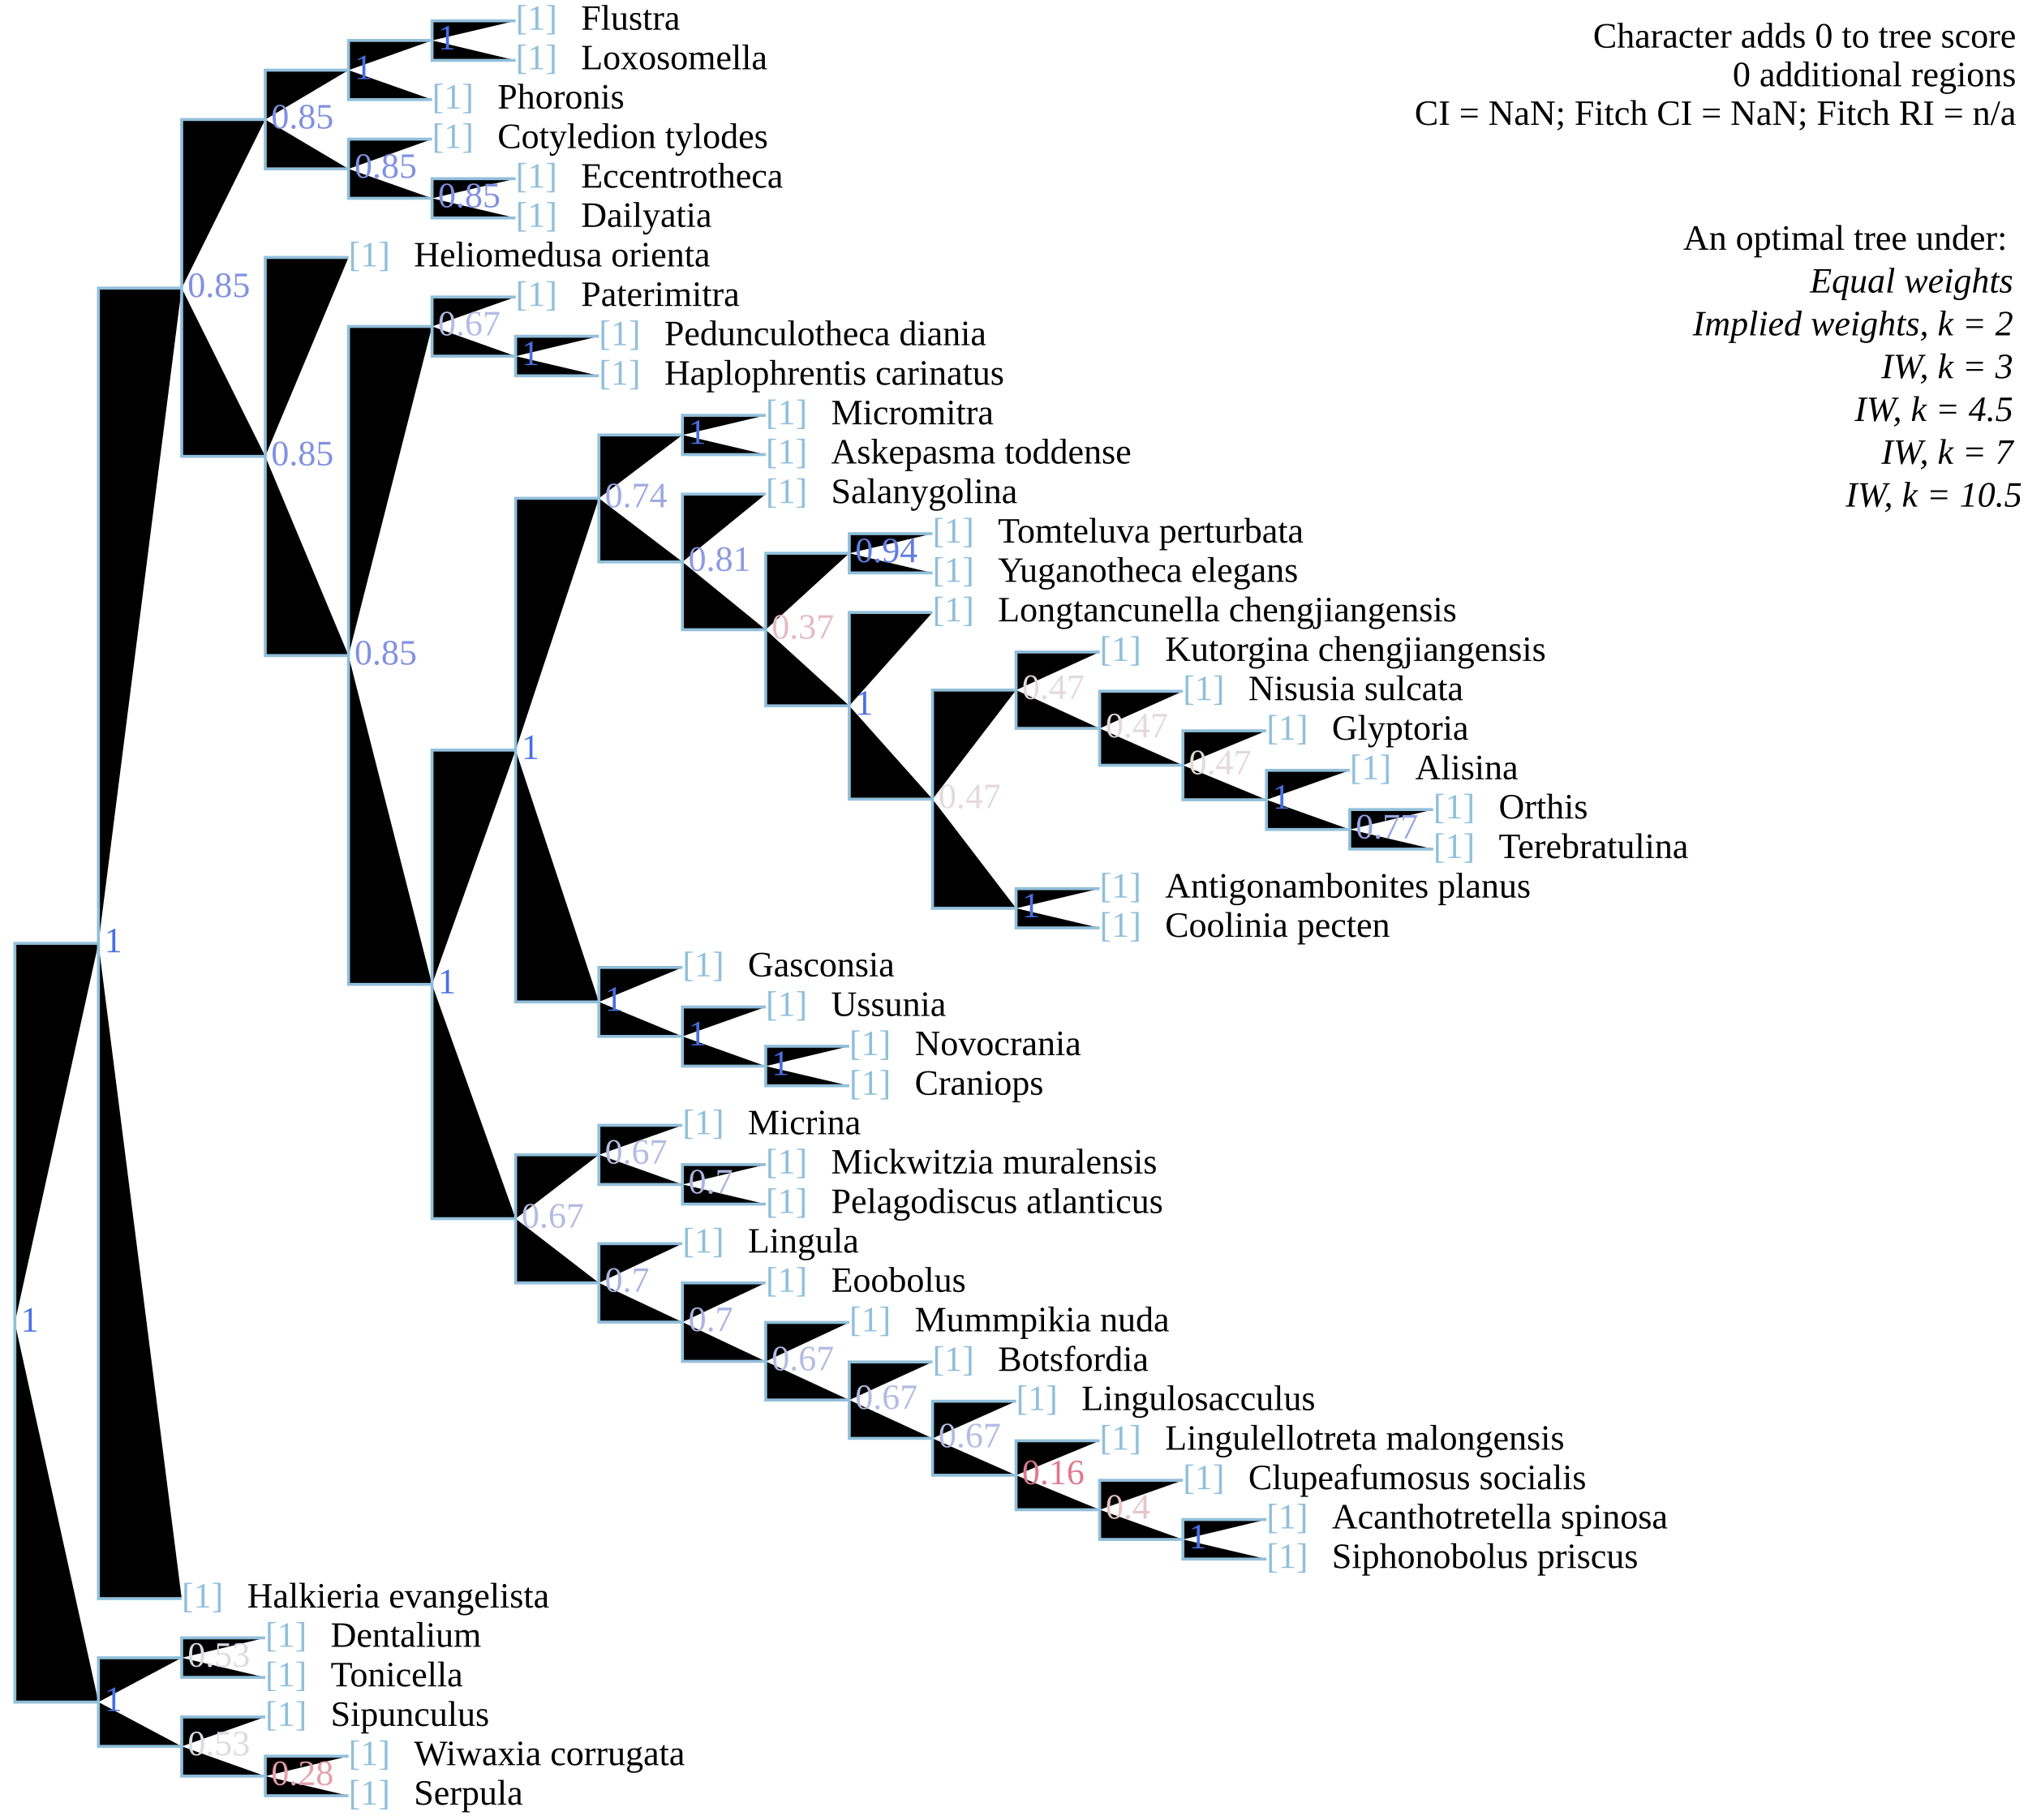
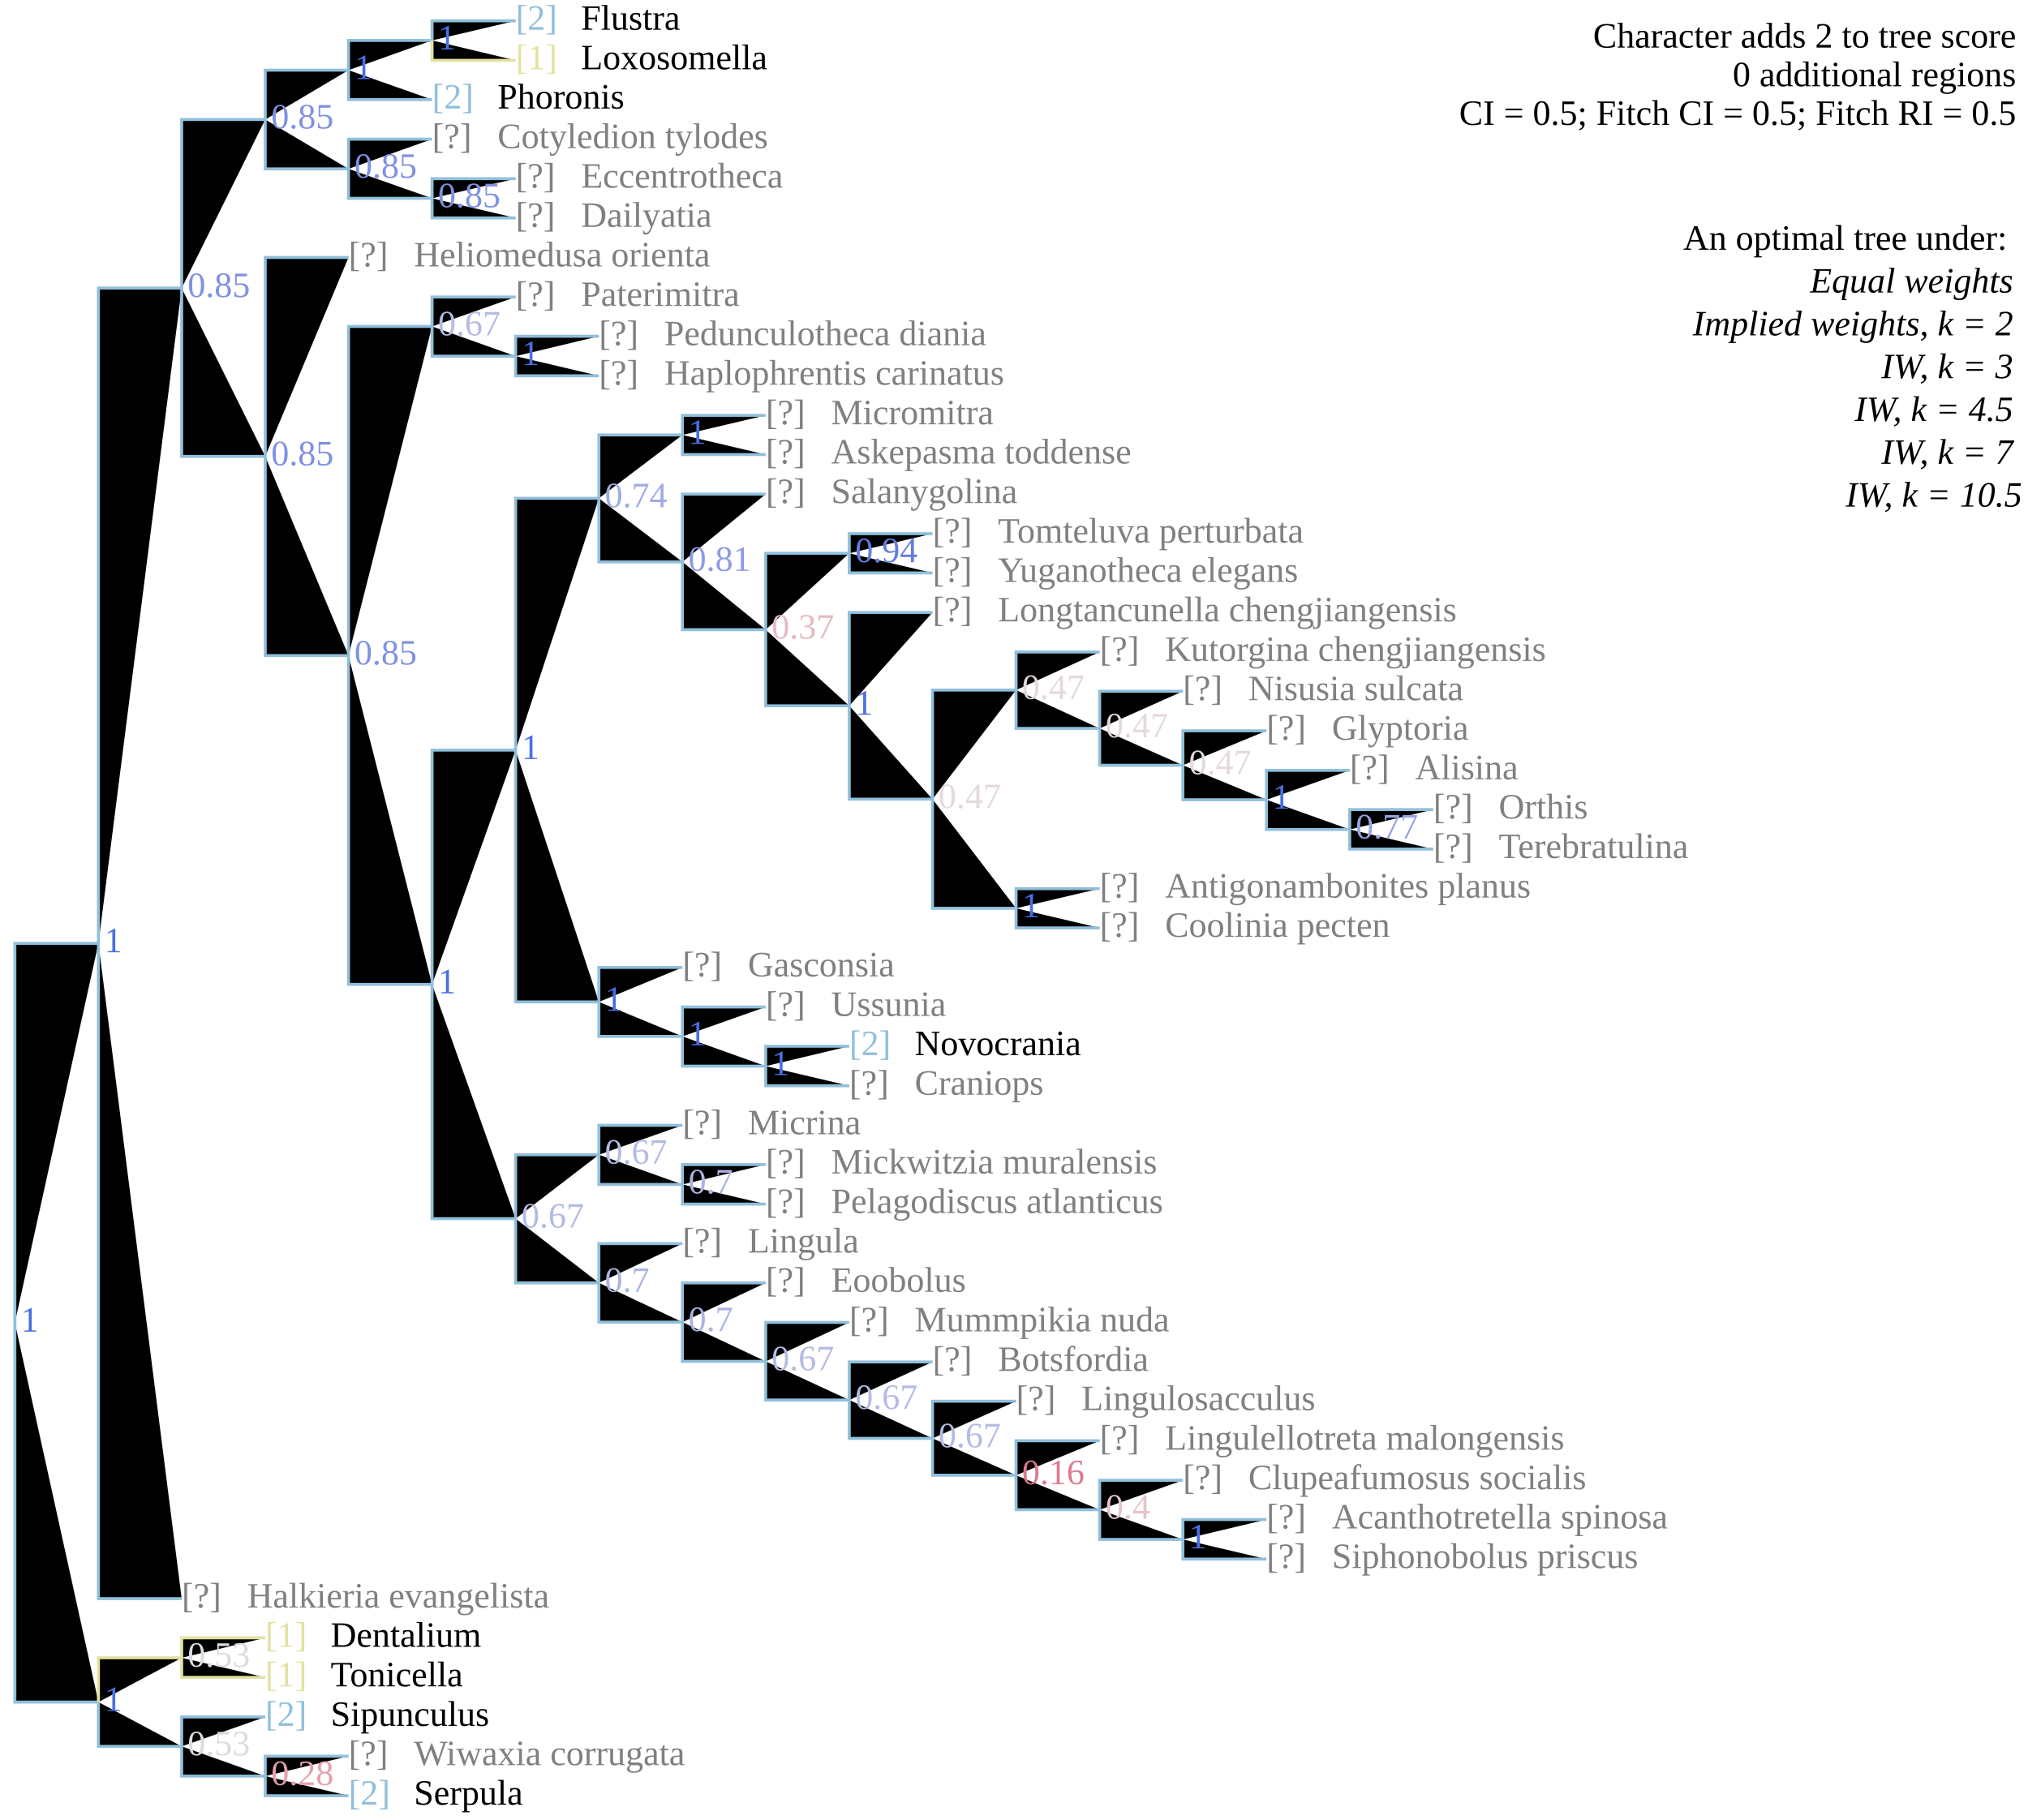
<svg xmlns="http://www.w3.org/2000/svg" version="1.1" width="682" height="612" class="tree" data-char="188">
-   <text x="678" y="16" text-anchor="end" class="stepsLabel">Character adds <tspan class="score">0</tspan> to tree score</text>
+   <text x="678" y="16" text-anchor="end" class="stepsLabel">Character adds <tspan class="score">2</tspan> to tree score</text>
  <text x="678" y="29" text-anchor="end" class="stepsLabel">
    <tspan class="score">0</tspan> additional regions</text>
-   <text x="678" y="42" text-anchor="end" class="stepsLabel">CI = NaN; Fitch CI = NaN; Fitch RI = n/a</text>
+   <text x="678" y="42" text-anchor="end" class="stepsLabel">CI = 0.5; Fitch CI = 0.5; Fitch RI = 0.5</text>
  <text x="678" y="68" text-anchor="end" class="stepsLabel">
    <tspan dy="16">An optimal tree under:</tspan>
    <tspan x="680" style="font-style:italic" class="thisAn" dy="1.2em">Equal weights</tspan>
    <tspan x="680" style="font-style:italic" class="notThisAn" dy="1.2em">Implied weights, k = 2</tspan>
    <tspan x="680" style="font-style:italic" class="notThisAn" dy="1.2em">IW, k = 3</tspan>
    <tspan x="680" style="font-style:italic" class="notThisAn" dy="1.2em">IW, k = 4.5</tspan>
    <tspan x="680" style="font-style:italic" class="notThisAn" dy="1.2em">IW, k = 7</tspan>
    <tspan x="680" style="font-style:italic" class="notThisAn" dy="1.2em">IW, k = 10.5</tspan>
  </text>
-   <text x="117.2" y="593.7" fill="#91bfdb" class="flag">[1]</text>
-   <text x="139.2" y="593.7" fill="#000" class="taxonLabel">Wiwaxia corrugata</text>
-   <text x="117.2" y="607" fill="#91bfdb" class="flag">[1]</text>
+   <text x="117.2" y="593.7" fill="grey" class="flag">[?]</text>
+   <text x="139.2" y="593.7" fill="grey" class="taxonLabel">Wiwaxia corrugata</text>
+   <text x="117.2" y="607" fill="#91bfdb" class="flag">[2]</text>
  <text x="139.2" y="607" fill="#000" class="taxonLabel">Serpula</text>
-   <text x="89.2" y="580.5" fill="#91bfdb" class="flag">[1]</text>
+   <text x="89.2" y="580.5" fill="#91bfdb" class="flag">[2]</text>
  <text x="111.2" y="580.5" fill="#000" class="taxonLabel">Sipunculus</text>
-   <text x="89.2" y="553.9" fill="#91bfdb" class="flag">[1]</text>
+   <text x="89.2" y="553.9" fill="#e2e2a2" class="flag">[1]</text>
  <text x="111.2" y="553.9" fill="#000" class="taxonLabel">Dentalium</text>
-   <text x="89.2" y="567.2" fill="#91bfdb" class="flag">[1]</text>
+   <text x="89.2" y="567.2" fill="#e2e2a2" class="flag">[1]</text>
  <text x="111.2" y="567.2" fill="#000" class="taxonLabel">Tonicella</text>
-   <text x="425.9" y="514.1" fill="#91bfdb" class="flag">[1]</text>
-   <text x="447.9" y="514.1" fill="#000" class="taxonLabel">Acanthotretella spinosa</text>
-   <text x="425.9" y="527.4" fill="#91bfdb" class="flag">[1]</text>
-   <text x="447.9" y="527.4" fill="#000" class="taxonLabel">Siphonobolus priscus</text>
-   <text x="397.8" y="500.9" fill="#91bfdb" class="flag">[1]</text>
-   <text x="419.8" y="500.9" fill="#000" class="taxonLabel">Clupeafumosus socialis</text>
-   <text x="369.8" y="487.6" fill="#91bfdb" class="flag">[1]</text>
-   <text x="391.8" y="487.6" fill="#000" class="taxonLabel">Lingulellotreta malongensis</text>
-   <text x="341.7" y="474.3" fill="#91bfdb" class="flag">[1]</text>
-   <text x="363.7" y="474.3" fill="#000" class="taxonLabel">Lingulosacculus</text>
-   <text x="313.6" y="461.1" fill="#91bfdb" class="flag">[1]</text>
-   <text x="335.6" y="461.1" fill="#000" class="taxonLabel">Botsfordia</text>
-   <text x="285.6" y="447.8" fill="#91bfdb" class="flag">[1]</text>
-   <text x="307.6" y="447.8" fill="#000" class="taxonLabel">Mummpikia nuda</text>
-   <text x="257.5" y="434.5" fill="#91bfdb" class="flag">[1]</text>
-   <text x="279.5" y="434.5" fill="#000" class="taxonLabel">Eoobolus</text>
-   <text x="229.5" y="421.3" fill="#91bfdb" class="flag">[1]</text>
-   <text x="251.5" y="421.3" fill="#000" class="taxonLabel">Lingula</text>
-   <text x="257.5" y="394.7" fill="#91bfdb" class="flag">[1]</text>
-   <text x="279.5" y="394.7" fill="#000" class="taxonLabel">Mickwitzia muralensis</text>
-   <text x="257.5" y="408" fill="#91bfdb" class="flag">[1]</text>
-   <text x="279.5" y="408" fill="#000" class="taxonLabel">Pelagodiscus atlanticus</text>
-   <text x="229.5" y="381.5" fill="#91bfdb" class="flag">[1]</text>
-   <text x="251.5" y="381.5" fill="#000" class="taxonLabel">Micrina</text>
-   <text x="285.6" y="354.9" fill="#91bfdb" class="flag">[1]</text>
+   <text x="425.9" y="514.1" fill="grey" class="flag">[?]</text>
+   <text x="447.9" y="514.1" fill="grey" class="taxonLabel">Acanthotretella spinosa</text>
+   <text x="425.9" y="527.4" fill="grey" class="flag">[?]</text>
+   <text x="447.9" y="527.4" fill="grey" class="taxonLabel">Siphonobolus priscus</text>
+   <text x="397.8" y="500.9" fill="grey" class="flag">[?]</text>
+   <text x="419.8" y="500.9" fill="grey" class="taxonLabel">Clupeafumosus socialis</text>
+   <text x="369.8" y="487.6" fill="grey" class="flag">[?]</text>
+   <text x="391.8" y="487.6" fill="grey" class="taxonLabel">Lingulellotreta malongensis</text>
+   <text x="341.7" y="474.3" fill="grey" class="flag">[?]</text>
+   <text x="363.7" y="474.3" fill="grey" class="taxonLabel">Lingulosacculus</text>
+   <text x="313.6" y="461.1" fill="grey" class="flag">[?]</text>
+   <text x="335.6" y="461.1" fill="grey" class="taxonLabel">Botsfordia</text>
+   <text x="285.6" y="447.8" fill="grey" class="flag">[?]</text>
+   <text x="307.6" y="447.8" fill="grey" class="taxonLabel">Mummpikia nuda</text>
+   <text x="257.5" y="434.5" fill="grey" class="flag">[?]</text>
+   <text x="279.5" y="434.5" fill="grey" class="taxonLabel">Eoobolus</text>
+   <text x="229.5" y="421.3" fill="grey" class="flag">[?]</text>
+   <text x="251.5" y="421.3" fill="grey" class="taxonLabel">Lingula</text>
+   <text x="257.5" y="394.7" fill="grey" class="flag">[?]</text>
+   <text x="279.5" y="394.7" fill="grey" class="taxonLabel">Mickwitzia muralensis</text>
+   <text x="257.5" y="408" fill="grey" class="flag">[?]</text>
+   <text x="279.5" y="408" fill="grey" class="taxonLabel">Pelagodiscus atlanticus</text>
+   <text x="229.5" y="381.5" fill="grey" class="flag">[?]</text>
+   <text x="251.5" y="381.5" fill="grey" class="taxonLabel">Micrina</text>
+   <text x="285.6" y="354.9" fill="#91bfdb" class="flag">[2]</text>
  <text x="307.6" y="354.9" fill="#000" class="taxonLabel">Novocrania</text>
-   <text x="285.6" y="368.2" fill="#91bfdb" class="flag">[1]</text>
-   <text x="307.6" y="368.2" fill="#000" class="taxonLabel">Craniops</text>
-   <text x="257.5" y="341.7" fill="#91bfdb" class="flag">[1]</text>
-   <text x="279.5" y="341.7" fill="#000" class="taxonLabel">Ussunia</text>
-   <text x="229.5" y="328.4" fill="#91bfdb" class="flag">[1]</text>
-   <text x="251.5" y="328.4" fill="#000" class="taxonLabel">Gasconsia</text>
-   <text x="369.8" y="301.9" fill="#91bfdb" class="flag">[1]</text>
-   <text x="391.8" y="301.9" fill="#000" class="taxonLabel">Antigonambonites planus</text>
-   <text x="369.8" y="315.1" fill="#91bfdb" class="flag">[1]</text>
-   <text x="391.8" y="315.1" fill="#000" class="taxonLabel">Coolinia pecten</text>
-   <text x="482" y="275.3" fill="#91bfdb" class="flag">[1]</text>
-   <text x="504" y="275.3" fill="#000" class="taxonLabel">Orthis</text>
-   <text x="482" y="288.6" fill="#91bfdb" class="flag">[1]</text>
-   <text x="504" y="288.6" fill="#000" class="taxonLabel">Terebratulina</text>
-   <text x="453.9" y="262.1" fill="#91bfdb" class="flag">[1]</text>
-   <text x="475.9" y="262.1" fill="#000" class="taxonLabel">Alisina</text>
-   <text x="425.9" y="248.8" fill="#91bfdb" class="flag">[1]</text>
-   <text x="447.9" y="248.8" fill="#000" class="taxonLabel">Glyptoria</text>
-   <text x="397.8" y="235.5" fill="#91bfdb" class="flag">[1]</text>
-   <text x="419.8" y="235.5" fill="#000" class="taxonLabel">Nisusia sulcata</text>
-   <text x="369.8" y="222.3" fill="#91bfdb" class="flag">[1]</text>
-   <text x="391.8" y="222.3" fill="#000" class="taxonLabel">Kutorgina chengjiangensis</text>
-   <text x="313.6" y="209" fill="#91bfdb" class="flag">[1]</text>
-   <text x="335.6" y="209" fill="#000" class="taxonLabel">Longtancunella chengjiangensis</text>
-   <text x="313.6" y="182.5" fill="#91bfdb" class="flag">[1]</text>
-   <text x="335.6" y="182.5" fill="#000" class="taxonLabel">Tomteluva perturbata</text>
-   <text x="313.6" y="195.7" fill="#91bfdb" class="flag">[1]</text>
-   <text x="335.6" y="195.7" fill="#000" class="taxonLabel">Yuganotheca elegans</text>
-   <text x="257.5" y="169.2" fill="#91bfdb" class="flag">[1]</text>
-   <text x="279.5" y="169.2" fill="#000" class="taxonLabel">Salanygolina</text>
-   <text x="257.5" y="142.7" fill="#91bfdb" class="flag">[1]</text>
-   <text x="279.5" y="142.7" fill="#000" class="taxonLabel">Micromitra</text>
-   <text x="257.5" y="155.9" fill="#91bfdb" class="flag">[1]</text>
-   <text x="279.5" y="155.9" fill="#000" class="taxonLabel">Askepasma toddense</text>
-   <text x="201.4" y="116.1" fill="#91bfdb" class="flag">[1]</text>
-   <text x="223.4" y="116.1" fill="#000" class="taxonLabel">Pedunculotheca diania</text>
-   <text x="201.4" y="129.4" fill="#91bfdb" class="flag">[1]</text>
-   <text x="223.4" y="129.4" fill="#000" class="taxonLabel">Haplophrentis carinatus</text>
-   <text x="173.4" y="102.9" fill="#91bfdb" class="flag">[1]</text>
-   <text x="195.4" y="102.9" fill="#000" class="taxonLabel">Paterimitra</text>
-   <text x="117.2" y="89.6" fill="#91bfdb" class="flag">[1]</text>
-   <text x="139.2" y="89.6" fill="#000" class="taxonLabel">Heliomedusa orienta</text>
-   <text x="173.4" y="63.1" fill="#91bfdb" class="flag">[1]</text>
-   <text x="195.4" y="63.1" fill="#000" class="taxonLabel">Eccentrotheca</text>
-   <text x="173.4" y="76.3" fill="#91bfdb" class="flag">[1]</text>
-   <text x="195.4" y="76.3" fill="#000" class="taxonLabel">Dailyatia</text>
-   <text x="145.3" y="49.8" fill="#91bfdb" class="flag">[1]</text>
-   <text x="167.3" y="49.8" fill="#000" class="taxonLabel">Cotyledion tylodes</text>
-   <text x="173.4" y="10" fill="#91bfdb" class="flag">[1]</text>
+   <text x="285.6" y="368.2" fill="grey" class="flag">[?]</text>
+   <text x="307.6" y="368.2" fill="grey" class="taxonLabel">Craniops</text>
+   <text x="257.5" y="341.7" fill="grey" class="flag">[?]</text>
+   <text x="279.5" y="341.7" fill="grey" class="taxonLabel">Ussunia</text>
+   <text x="229.5" y="328.4" fill="grey" class="flag">[?]</text>
+   <text x="251.5" y="328.4" fill="grey" class="taxonLabel">Gasconsia</text>
+   <text x="369.8" y="301.9" fill="grey" class="flag">[?]</text>
+   <text x="391.8" y="301.9" fill="grey" class="taxonLabel">Antigonambonites planus</text>
+   <text x="369.8" y="315.1" fill="grey" class="flag">[?]</text>
+   <text x="391.8" y="315.1" fill="grey" class="taxonLabel">Coolinia pecten</text>
+   <text x="482" y="275.3" fill="grey" class="flag">[?]</text>
+   <text x="504" y="275.3" fill="grey" class="taxonLabel">Orthis</text>
+   <text x="482" y="288.6" fill="grey" class="flag">[?]</text>
+   <text x="504" y="288.6" fill="grey" class="taxonLabel">Terebratulina</text>
+   <text x="453.9" y="262.1" fill="grey" class="flag">[?]</text>
+   <text x="475.9" y="262.1" fill="grey" class="taxonLabel">Alisina</text>
+   <text x="425.9" y="248.8" fill="grey" class="flag">[?]</text>
+   <text x="447.9" y="248.8" fill="grey" class="taxonLabel">Glyptoria</text>
+   <text x="397.8" y="235.5" fill="grey" class="flag">[?]</text>
+   <text x="419.8" y="235.5" fill="grey" class="taxonLabel">Nisusia sulcata</text>
+   <text x="369.8" y="222.3" fill="grey" class="flag">[?]</text>
+   <text x="391.8" y="222.3" fill="grey" class="taxonLabel">Kutorgina chengjiangensis</text>
+   <text x="313.6" y="209" fill="grey" class="flag">[?]</text>
+   <text x="335.6" y="209" fill="grey" class="taxonLabel">Longtancunella chengjiangensis</text>
+   <text x="313.6" y="182.5" fill="grey" class="flag">[?]</text>
+   <text x="335.6" y="182.5" fill="grey" class="taxonLabel">Tomteluva perturbata</text>
+   <text x="313.6" y="195.7" fill="grey" class="flag">[?]</text>
+   <text x="335.6" y="195.7" fill="grey" class="taxonLabel">Yuganotheca elegans</text>
+   <text x="257.5" y="169.2" fill="grey" class="flag">[?]</text>
+   <text x="279.5" y="169.2" fill="grey" class="taxonLabel">Salanygolina</text>
+   <text x="257.5" y="142.7" fill="grey" class="flag">[?]</text>
+   <text x="279.5" y="142.7" fill="grey" class="taxonLabel">Micromitra</text>
+   <text x="257.5" y="155.9" fill="grey" class="flag">[?]</text>
+   <text x="279.5" y="155.9" fill="grey" class="taxonLabel">Askepasma toddense</text>
+   <text x="201.4" y="116.1" fill="grey" class="flag">[?]</text>
+   <text x="223.4" y="116.1" fill="grey" class="taxonLabel">Pedunculotheca diania</text>
+   <text x="201.4" y="129.4" fill="grey" class="flag">[?]</text>
+   <text x="223.4" y="129.4" fill="grey" class="taxonLabel">Haplophrentis carinatus</text>
+   <text x="173.4" y="102.9" fill="grey" class="flag">[?]</text>
+   <text x="195.4" y="102.9" fill="grey" class="taxonLabel">Paterimitra</text>
+   <text x="117.2" y="89.6" fill="grey" class="flag">[?]</text>
+   <text x="139.2" y="89.6" fill="grey" class="taxonLabel">Heliomedusa orienta</text>
+   <text x="173.4" y="63.1" fill="grey" class="flag">[?]</text>
+   <text x="195.4" y="63.1" fill="grey" class="taxonLabel">Eccentrotheca</text>
+   <text x="173.4" y="76.3" fill="grey" class="flag">[?]</text>
+   <text x="195.4" y="76.3" fill="grey" class="taxonLabel">Dailyatia</text>
+   <text x="145.3" y="49.8" fill="grey" class="flag">[?]</text>
+   <text x="167.3" y="49.8" fill="grey" class="taxonLabel">Cotyledion tylodes</text>
+   <text x="173.4" y="10" fill="#91bfdb" class="flag">[2]</text>
  <text x="195.4" y="10" fill="#000" class="taxonLabel">Flustra</text>
-   <text x="173.4" y="23.3" fill="#91bfdb" class="flag">[1]</text>
+   <text x="173.4" y="23.3" fill="#e2e2a2" class="flag">[1]</text>
  <text x="195.4" y="23.3" fill="#000" class="taxonLabel">Loxosomella</text>
-   <text x="145.3" y="36.5" fill="#91bfdb" class="flag">[1]</text>
+   <text x="145.3" y="36.5" fill="#91bfdb" class="flag">[2]</text>
  <text x="167.3" y="36.5" fill="#000" class="taxonLabel">Phoronis</text>
-   <text x="61.1" y="540.7" fill="#91bfdb" class="flag">[1]</text>
-   <text x="83.1" y="540.7" fill="#000" class="taxonLabel">Halkieria evangelista</text>
-   <path d="M5,444.9V317.3H33.1M33.1,317.3V96.9H61.1M61.1,96.9V40.2H89.2M89.2,40.2V23.6H117.2M117.2,23.6V13.6H145.3M145.3,13.6V7H173.4M145.3,13.6V20.3H173.4M117.2,23.6V33.5H145.3M89.2,40.2V56.8H117.2M117.2,56.8V46.8H145.3M117.2,56.8V66.7H145.3M145.3,66.7V60.1H173.4M145.3,66.7V73.3H173.4M61.1,96.9V153.5H89.2M89.2,153.5V86.6H117.2M89.2,153.5V220.5H117.2M117.2,220.5V109.8H145.3M145.3,109.8V99.9H173.4M145.3,109.8V119.8H173.4M173.4,119.8V113.1H201.4M173.4,119.8V126.4H201.4M117.2,220.5V331.1H145.3M145.3,331.1V252.3H173.4M173.4,252.3V167.6H201.4M201.4,167.6V146.3H229.5M229.5,146.3V139.7H257.5M229.5,146.3V152.9H257.5M201.4,167.6V189H229.5M229.5,189V166.2H257.5M229.5,189V211.8H257.5M257.5,211.8V186.1H285.6M285.6,186.1V179.5H313.6M285.6,186.1V192.7H313.6M257.5,211.8V237.4H285.6M285.6,237.4V206H313.6M285.6,237.4V268.8H313.6M313.6,268.8V232.1H341.7M341.7,232.1V219.3H369.8M341.7,232.1V245H369.8M369.8,245V232.5H397.8M369.8,245V257.4H397.8M397.8,257.4V245.8H425.9M397.8,257.4V269H425.9M425.9,269V259.1H453.9M425.9,269V279H453.9M453.9,279V272.3H482M453.9,279V285.6H482M313.6,268.8V305.5H341.7M341.7,305.5V298.9H369.8M341.7,305.5V312.1H369.8M173.4,252.3V337H201.4M201.4,337V325.4H229.5M201.4,337V348.6H229.5M229.5,348.6V338.7H257.5M229.5,348.6V358.6H257.5M257.5,358.6V351.9H285.6M257.5,358.6V365.2H285.6M145.3,331.1V409.9H173.4M173.4,409.9V388.4H201.4M201.4,388.4V378.5H229.5M201.4,388.4V398.4H229.5M229.5,398.4V391.7H257.5M229.5,398.4V405H257.5M173.4,409.9V431.5H201.4M201.4,431.5V418.3H229.5M201.4,431.5V444.7H229.5M229.5,444.7V431.5H257.5M229.5,444.7V457.9H257.5M257.5,457.9V444.8H285.6M257.5,457.9V470.9H285.6M285.6,470.9V458.1H313.6M285.6,470.9V483.8H313.6M313.6,483.8V471.3H341.7M313.6,483.8V496.2H341.7M341.7,496.2V484.6H369.8M341.7,496.2V507.8H369.8M369.8,507.8V497.9H397.8M369.8,507.8V517.8H397.8M397.8,517.8V511.1H425.9M397.8,517.8V524.4H425.9M33.1,317.3V537.7H61.1M5,444.9V572.5H33.1M33.1,572.5V557.6H61.1M61.1,557.6V550.9H89.2M61.1,557.6V564.2H89.2M33.1,572.5V587.4H61.1M61.1,587.4V577.5H89.2M61.1,587.4V597.4H89.2M89.2,597.4V590.7H117.2M89.2,597.4V604H117.2" stroke="#91bfdb" />
+   <text x="61.1" y="540.7" fill="grey" class="flag">[?]</text>
+   <text x="83.1" y="540.7" fill="grey" class="taxonLabel">Halkieria evangelista</text>
+   <path d="M5,444.9V317.3H33.1M33.1,317.3V96.9H61.1M61.1,96.9V40.2H89.2M89.2,40.2V23.6H117.2M117.2,23.6V13.6H145.3M145.3,13.6V7H173.4M117.2,23.6V33.5H145.3M89.2,40.2V56.8H117.2M117.2,56.8V46.8H145.3M117.2,56.8V66.7H145.3M145.3,66.7V60.1H173.4M145.3,66.7V73.3H173.4M61.1,96.9V153.5H89.2M89.2,153.5V86.6H117.2M89.2,153.5V220.5H117.2M117.2,220.5V109.8H145.3M145.3,109.8V99.9H173.4M145.3,109.8V119.8H173.4M173.4,119.8V113.1H201.4M173.4,119.8V126.4H201.4M117.2,220.5V331.1H145.3M145.3,331.1V252.3H173.4M173.4,252.3V167.6H201.4M201.4,167.6V146.3H229.5M229.5,146.3V139.7H257.5M229.5,146.3V152.9H257.5M201.4,167.6V189H229.5M229.5,189V166.2H257.5M229.5,189V211.8H257.5M257.5,211.8V186.1H285.6M285.6,186.1V179.5H313.6M285.6,186.1V192.7H313.6M257.5,211.8V237.4H285.6M285.6,237.4V206H313.6M285.6,237.4V268.8H313.6M313.6,268.8V232.1H341.7M341.7,232.1V219.3H369.8M341.7,232.1V245H369.8M369.8,245V232.5H397.8M369.8,245V257.4H397.8M397.8,257.4V245.8H425.9M397.8,257.4V269H425.9M425.9,269V259.1H453.9M425.9,269V279H453.9M453.9,279V272.3H482M453.9,279V285.6H482M313.6,268.8V305.5H341.7M341.7,305.5V298.9H369.8M341.7,305.5V312.1H369.8M173.4,252.3V337H201.4M201.4,337V325.4H229.5M201.4,337V348.6H229.5M229.5,348.6V338.7H257.5M229.5,348.6V358.6H257.5M257.5,358.6V351.9H285.6M257.5,358.6V365.2H285.6M145.3,331.1V409.9H173.4M173.4,409.9V388.4H201.4M201.4,388.4V378.5H229.5M201.4,388.4V398.4H229.5M229.5,398.4V391.7H257.5M229.5,398.4V405H257.5M173.4,409.9V431.5H201.4M201.4,431.5V418.3H229.5M201.4,431.5V444.7H229.5M229.5,444.7V431.5H257.5M229.5,444.7V457.9H257.5M257.5,457.9V444.8H285.6M257.5,457.9V470.9H285.6M285.6,470.9V458.1H313.6M285.6,470.9V483.8H313.6M313.6,483.8V471.3H341.7M313.6,483.8V496.2H341.7M341.7,496.2V484.6H369.8M341.7,496.2V507.8H369.8M369.8,507.8V497.9H397.8M369.8,507.8V517.8H397.8M397.8,517.8V511.1H425.9M397.8,517.8V524.4H425.9M33.1,317.3V537.7H61.1M5,444.9V572.5H33.1M33.1,572.5V587.4H61.1M61.1,587.4V577.5H89.2M61.1,587.4V597.4H89.2M89.2,597.4V590.7H117.2M89.2,597.4V604H117.2" stroke="#91bfdb" />
+   <path d="M145.3,13.6V20.3H173.4M33.1,572.5V557.6H61.1M61.1,557.6V550.9H89.2M61.1,557.6V564.2H89.2" stroke="#e2e2a2" />
  <text x="7" y="447.9" class="node" fill="#4A6FE3">1</text>
  <text x="35.1" y="320.3" class="node" fill="#4A6FE3">1</text>
  <text x="63.1" y="99.9" class="node" fill="#8091E1">0.85</text>
  <text x="91.2" y="43.2" class="node" fill="#8091E1">0.85</text>
  <text x="119.2" y="26.6" class="node" fill="#4A6FE3">1</text>
  <text x="147.3" y="16.6" class="node" fill="#4A6FE3">1</text>
  <text x="119.2" y="59.8" class="node" fill="#8091E1">0.85</text>
  <text x="147.3" y="69.7" class="node" fill="#8091E1">0.85</text>
  <text x="91.2" y="156.5" class="node" fill="#8091E1">0.85</text>
  <text x="119.2" y="223.5" class="node" fill="#8091E1">0.85</text>
  <text x="147.3" y="112.8" class="node" fill="#B4BBE3">0.67</text>
  <text x="175.4" y="122.8" class="node" fill="#4A6FE3">1</text>
  <text x="147.3" y="334.1" class="node" fill="#4A6FE3">1</text>
  <text x="175.4" y="255.3" class="node" fill="#4A6FE3">1</text>
  <text x="203.4" y="170.6" class="node" fill="#A0ABE2">0.74</text>
  <text x="231.5" y="149.3" class="node" fill="#4A6FE3">1</text>
  <text x="231.5" y="192" class="node" fill="#8C9BE1">0.81</text>
  <text x="259.5" y="214.8" class="node" fill="#E6BAC2">0.37</text>
  <text x="287.6" y="189.1" class="node" fill="#627DE1">0.94</text>
  <text x="287.6" y="240.4" class="node" fill="#4A6FE3">1</text>
  <text x="315.6" y="271.8" class="node" fill="#E4D9DB">0.47</text>
  <text x="343.7" y="235.1" class="node" fill="#E4D9DB">0.47</text>
  <text x="371.8" y="248" class="node" fill="#E4D9DB">0.47</text>
  <text x="399.8" y="260.4" class="node" fill="#E4D9DB">0.47</text>
  <text x="427.9" y="272" class="node" fill="#4A6FE3">1</text>
  <text x="455.9" y="282" class="node" fill="#97A4E2">0.77</text>
  <text x="343.7" y="308.5" class="node" fill="#4A6FE3">1</text>
  <text x="203.4" y="340" class="node" fill="#4A6FE3">1</text>
  <text x="231.5" y="351.6" class="node" fill="#4A6FE3">1</text>
  <text x="259.5" y="361.6" class="node" fill="#4A6FE3">1</text>
  <text x="175.4" y="412.9" class="node" fill="#B4BBE3">0.67</text>
  <text x="203.4" y="391.4" class="node" fill="#B4BBE3">0.67</text>
  <text x="231.5" y="401.4" class="node" fill="#ABB4E2">0.7</text>
  <text x="203.4" y="434.5" class="node" fill="#ABB4E2">0.7</text>
  <text x="231.5" y="447.7" class="node" fill="#ABB4E2">0.7</text>
  <text x="259.5" y="460.9" class="node" fill="#B4BBE3">0.67</text>
  <text x="287.6" y="473.9" class="node" fill="#B4BBE3">0.67</text>
  <text x="315.6" y="486.8" class="node" fill="#B4BBE3">0.67</text>
  <text x="343.7" y="499.2" class="node" fill="#DF798F">0.16</text>
  <text x="371.8" y="510.8" class="node" fill="#E6C4C9">0.4</text>
  <text x="399.8" y="520.8" class="node" fill="#4A6FE3">1</text>
  <text x="35.1" y="575.5" class="node" fill="#4A6FE3">1</text>
  <text x="63.1" y="560.6" class="node" fill="#DADBE3">0.53</text>
  <text x="63.1" y="590.4" class="node" fill="#DADBE3">0.53</text>
  <text x="91.2" y="600.4" class="node" fill="#E59FAC">0.28</text>
</svg>
